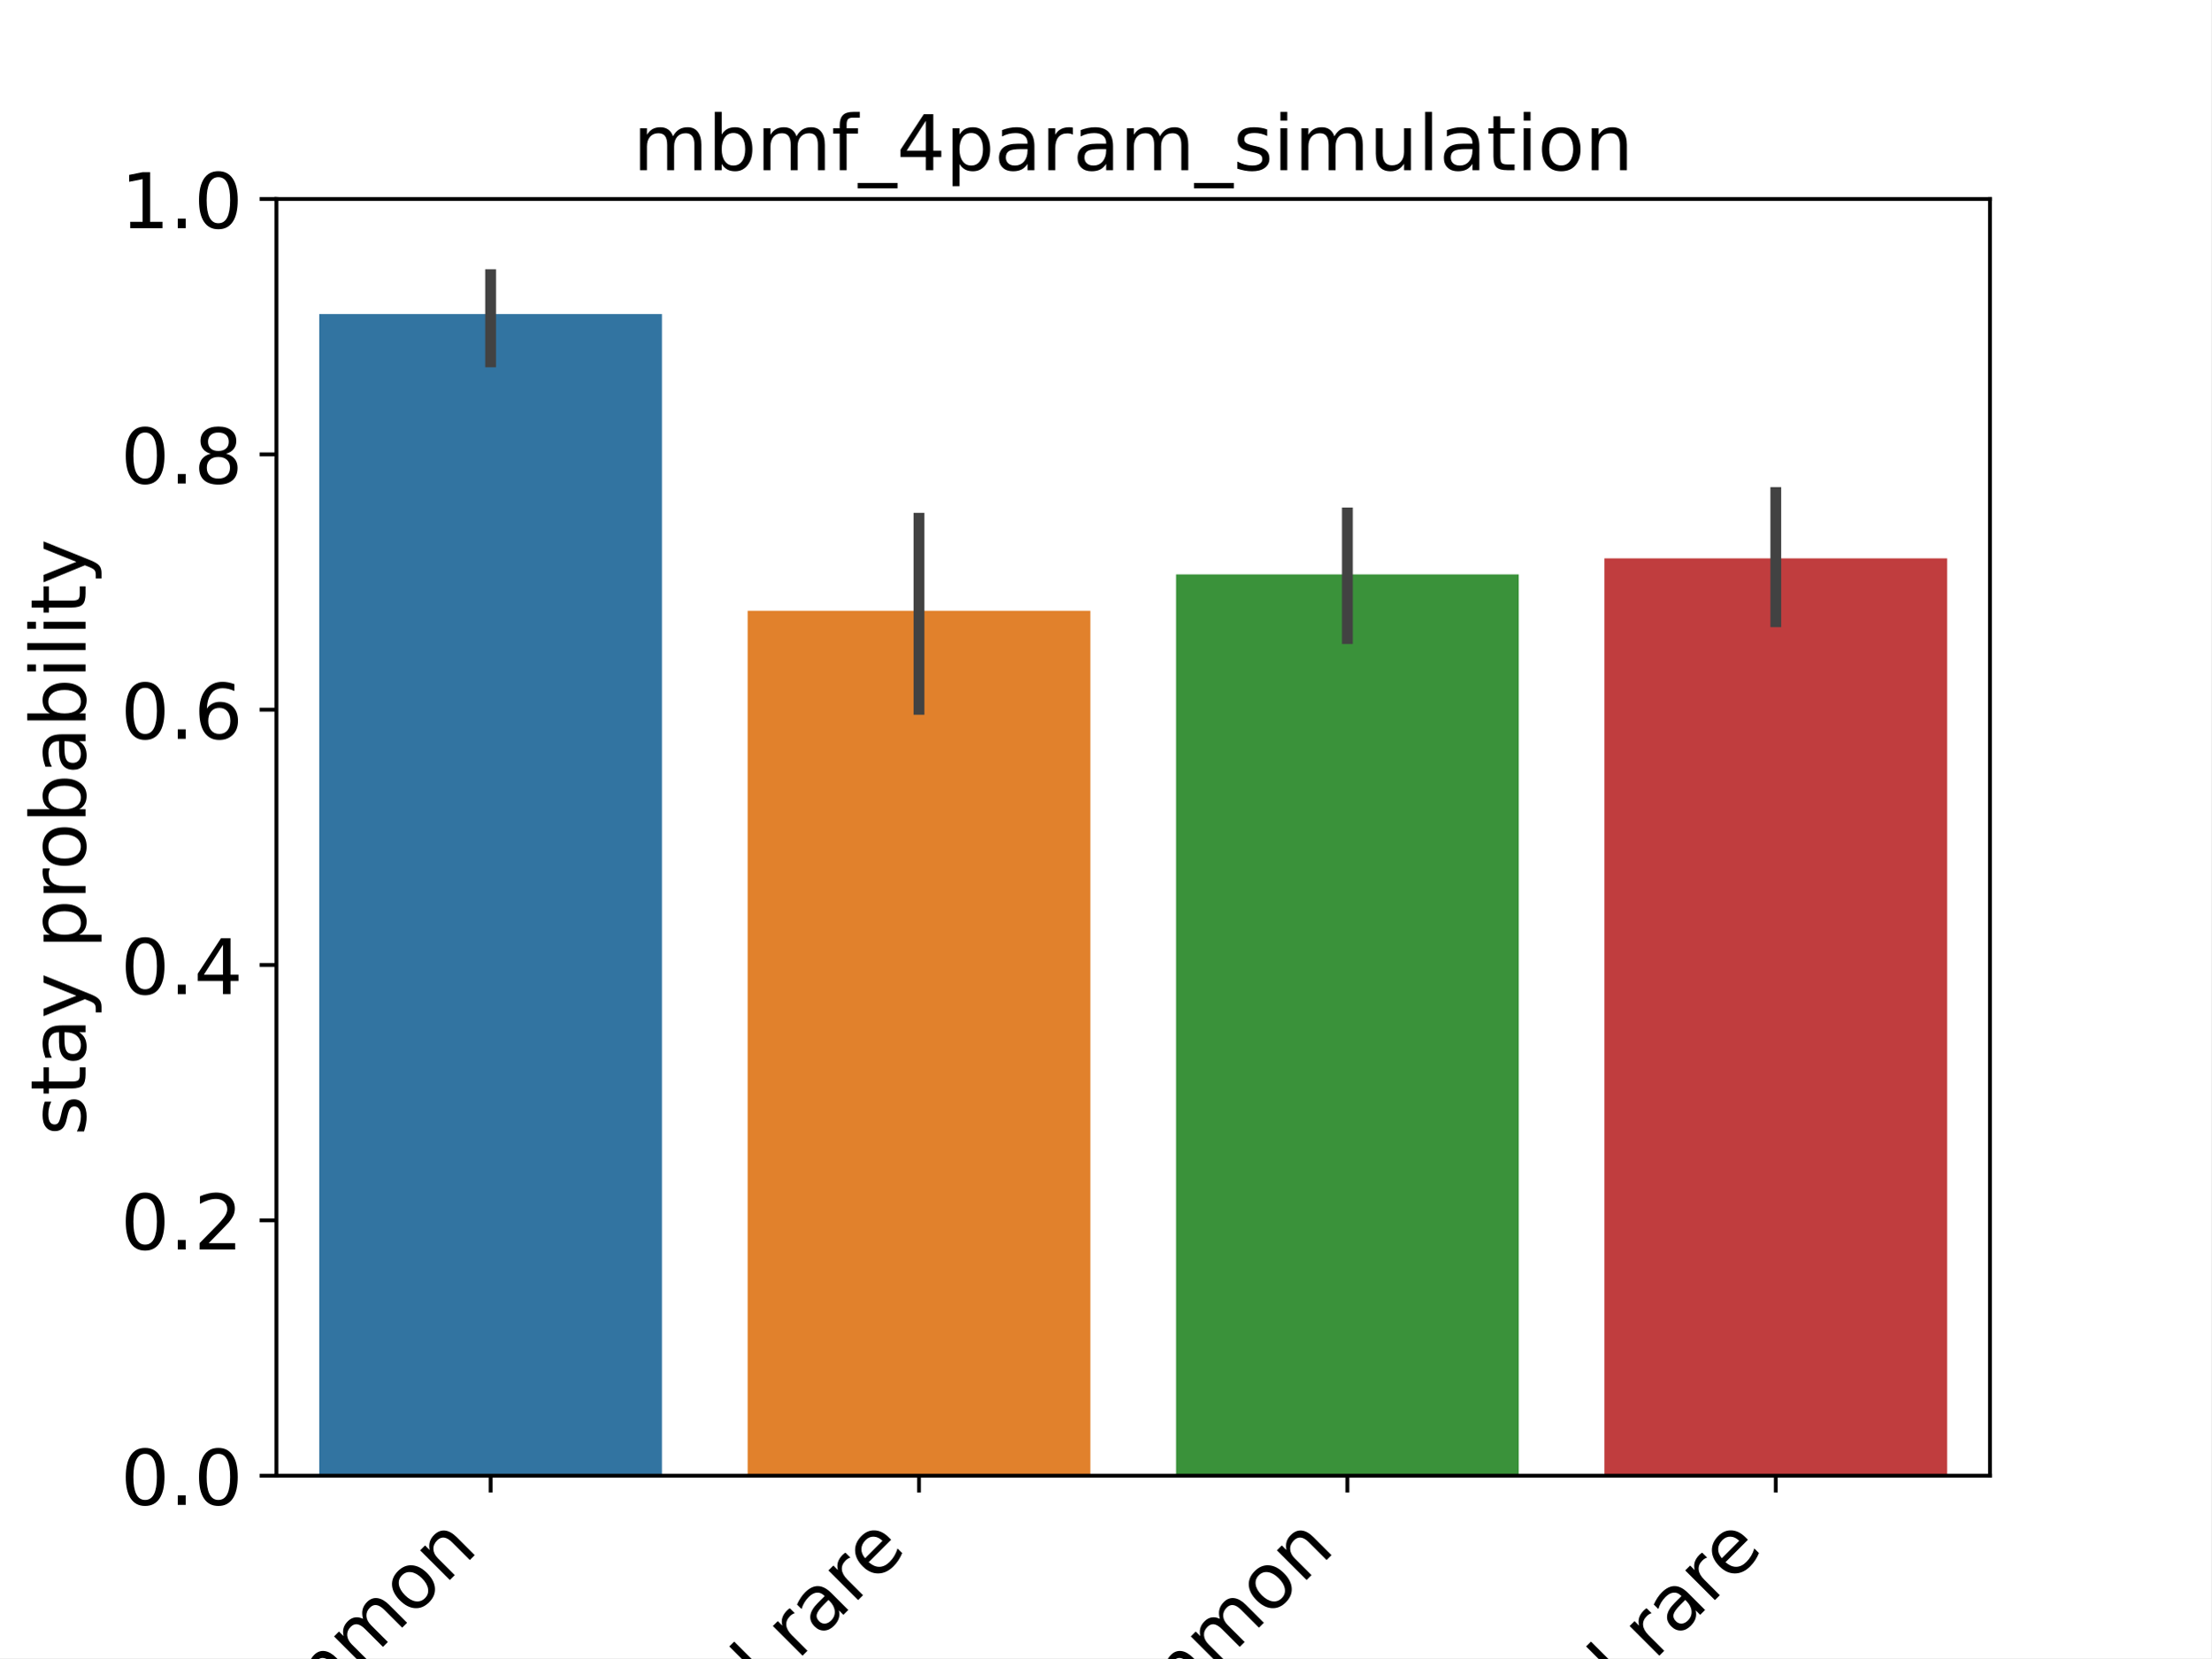
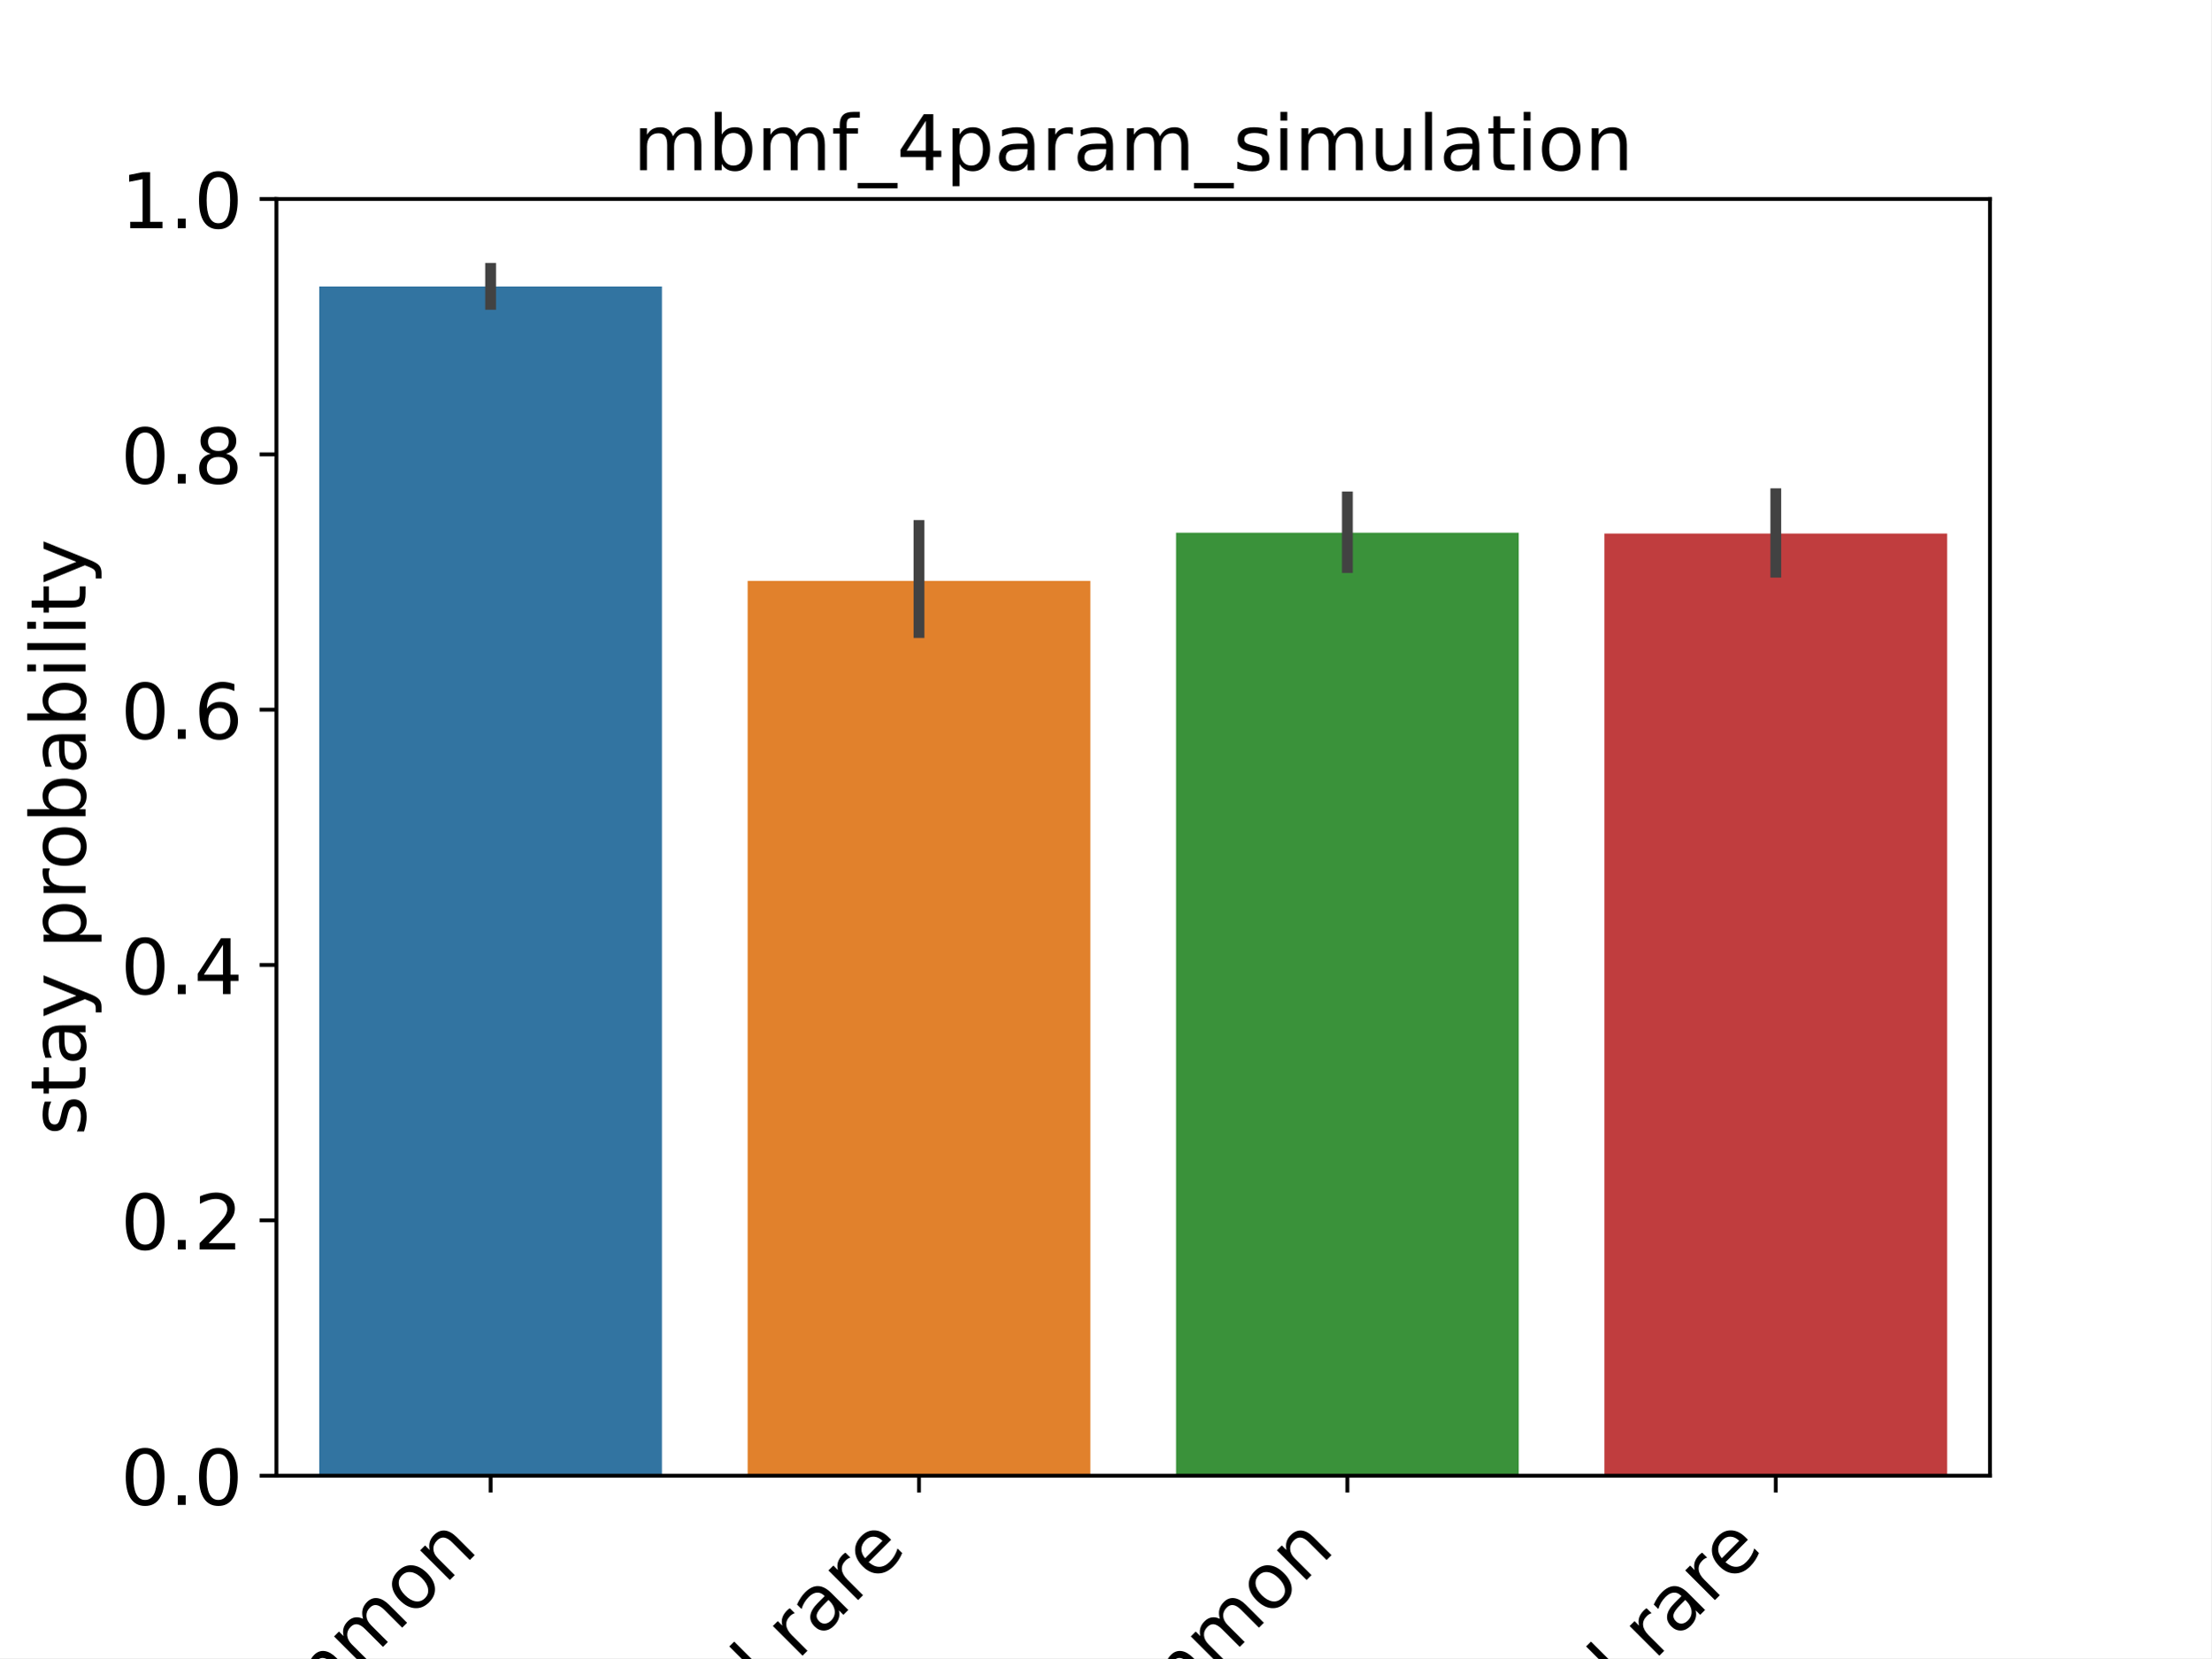
<svg xmlns="http://www.w3.org/2000/svg" xmlns:xlink="http://www.w3.org/1999/xlink" width="460.8pt" height="345.6pt" viewBox="0 0 460.8 345.6" version="1.1">
  <defs>
    <style type="text/css">*{stroke-linejoin: round; stroke-linecap: butt}</style>
  </defs>
  <g id="figure_1">
    <g id="patch_1">
      <path d="M 0 345.6  L 460.8 345.6  L 460.8 0  L 0 0  z " style="fill: #ffffff" />
    </g>
    <g id="axes_1">
      <g id="patch_2">
        <path d="M 57.6 307.584  L 414.72 307.584  L 414.72 41.472  L 57.6 41.472  z " style="fill: #ffffff" />
      </g>
      <g id="patch_3">
-         <path d="M 66.528 307.584  L 137.952 307.584  L 137.952 65.452  L 66.528 65.452  z " clip-path="url(#pe06380ac2a)" style="fill: #3274a1" />
+         <path d="M 66.528 307.584  L 137.952 307.584  L 137.952 59.708  L 66.528 59.708  z " clip-path="url(#pbfca18e2a9)" style="fill: #3274a1" />
      </g>
      <g id="patch_4">
-         <path d="M 155.808 307.584  L 227.232 307.584  L 227.232 127.298  L 155.808 127.298  z " clip-path="url(#pe06380ac2a)" style="fill: #e1812c" />
+         <path d="M 155.808 307.584  L 227.232 307.584  L 227.232 121.077  L 155.808 121.077  z " clip-path="url(#pbfca18e2a9)" style="fill: #e1812c" />
      </g>
      <g id="patch_5">
-         <path d="M 245.088 307.584  L 316.512 307.584  L 316.512 119.722  L 245.088 119.722  z " clip-path="url(#pe06380ac2a)" style="fill: #3a923a" />
+         <path d="M 245.088 307.584  L 316.512 307.584  L 316.512 111.032  L 245.088 111.032  z " clip-path="url(#pbfca18e2a9)" style="fill: #3a923a" />
      </g>
      <g id="patch_6">
-         <path d="M 334.368 307.584  L 405.792 307.584  L 405.792 116.382  L 334.368 116.382  z " clip-path="url(#pe06380ac2a)" style="fill: #c03d3e" />
+         <path d="M 334.368 307.584  L 405.792 307.584  L 405.792 111.211  L 334.368 111.211  z " clip-path="url(#pbfca18e2a9)" style="fill: #c03d3e" />
      </g>
      <g id="matplotlib.axis_1">
        <g id="xtick_1">
          <g id="line2d_1">
            <defs>
-               <path id="m39610bb604" d="M 0 0  L 0 3.5  " style="stroke: #000000; stroke-width: 0.8" />
+               <path id="mdd3be0d6f8" d="M 0 0  L 0 3.5  " style="stroke: #000000; stroke-width: 0.8" />
            </defs>
            <g>
-               <use xlink:href="#m39610bb604" x="102.24" y="307.584" style="stroke: #000000; stroke-width: 0.8" />
+               <use xlink:href="#mdd3be0d6f8" x="102.24" y="307.584" style="stroke: #000000; stroke-width: 0.8" />
            </g>
          </g>
          <g id="text_1">
            <g transform="translate(-6.307962 429.3757) rotate(-45) scale(0.16 -0.16)">
              <defs>
                <path id="DejaVuSans-72" d="M 2631 2963  Q 2534 3019 2420 3045  Q 2306 3072 2169 3072  Q 1681 3072 1420 2755  Q 1159 2438 1159 1844  L 1159 0  L 581 0  L 581 3500  L 1159 3500  L 1159 2956  Q 1341 3275 1631 3429  Q 1922 3584 2338 3584  Q 2397 3584 2469 3576  Q 2541 3569 2628 3553  L 2631 2963  z " transform="scale(0.015625)" />
                <path id="DejaVuSans-65" d="M 3597 1894  L 3597 1613  L 953 1613  Q 991 1019 1311 708  Q 1631 397 2203 397  Q 2534 397 2845 478  Q 3156 559 3463 722  L 3463 178  Q 3153 47 2828 -22  Q 2503 -91 2169 -91  Q 1331 -91 842 396  Q 353 884 353 1716  Q 353 2575 817 3079  Q 1281 3584 2069 3584  Q 2775 3584 3186 3129  Q 3597 2675 3597 1894  z M 3022 2063  Q 3016 2534 2758 2815  Q 2500 3097 2075 3097  Q 1594 3097 1305 2825  Q 1016 2553 972 2059  L 3022 2063  z " transform="scale(0.015625)" />
                <path id="DejaVuSans-77" d="M 269 3500  L 844 3500  L 1563 769  L 2278 3500  L 2956 3500  L 3675 769  L 4391 3500  L 4966 3500  L 4050 0  L 3372 0  L 2619 2869  L 1863 0  L 1184 0  L 269 3500  z " transform="scale(0.015625)" />
                <path id="DejaVuSans-61" d="M 2194 1759  Q 1497 1759 1228 1600  Q 959 1441 959 1056  Q 959 750 1161 570  Q 1363 391 1709 391  Q 2188 391 2477 730  Q 2766 1069 2766 1631  L 2766 1759  L 2194 1759  z M 3341 1997  L 3341 0  L 2766 0  L 2766 531  Q 2569 213 2275 61  Q 1981 -91 1556 -91  Q 1019 -91 701 211  Q 384 513 384 1019  Q 384 1609 779 1909  Q 1175 2209 1959 2209  L 2766 2209  L 2766 2266  Q 2766 2663 2505 2880  Q 2244 3097 1772 3097  Q 1472 3097 1187 3025  Q 903 2953 641 2809  L 641 3341  Q 956 3463 1253 3523  Q 1550 3584 1831 3584  Q 2591 3584 2966 3190  Q 3341 2797 3341 1997  z " transform="scale(0.015625)" />
                <path id="DejaVuSans-64" d="M 2906 2969  L 2906 4863  L 3481 4863  L 3481 0  L 2906 0  L 2906 525  Q 2725 213 2448 61  Q 2172 -91 1784 -91  Q 1150 -91 751 415  Q 353 922 353 1747  Q 353 2572 751 3078  Q 1150 3584 1784 3584  Q 2172 3584 2448 3432  Q 2725 3281 2906 2969  z M 947 1747  Q 947 1113 1208 752  Q 1469 391 1925 391  Q 2381 391 2643 752  Q 2906 1113 2906 1747  Q 2906 2381 2643 2742  Q 2381 3103 1925 3103  Q 1469 3103 1208 2742  Q 947 2381 947 1747  z " transform="scale(0.015625)" />
                <path id="DejaVuSans-20" transform="scale(0.015625)" />
                <path id="DejaVuSans-63" d="M 3122 3366  L 3122 2828  Q 2878 2963 2633 3030  Q 2388 3097 2138 3097  Q 1578 3097 1268 2742  Q 959 2388 959 1747  Q 959 1106 1268 751  Q 1578 397 2138 397  Q 2388 397 2633 464  Q 2878 531 3122 666  L 3122 134  Q 2881 22 2623 -34  Q 2366 -91 2075 -91  Q 1284 -91 818 406  Q 353 903 353 1747  Q 353 2603 823 3093  Q 1294 3584 2113 3584  Q 2378 3584 2631 3529  Q 2884 3475 3122 3366  z " transform="scale(0.015625)" />
                <path id="DejaVuSans-6f" d="M 1959 3097  Q 1497 3097 1228 2736  Q 959 2375 959 1747  Q 959 1119 1226 758  Q 1494 397 1959 397  Q 2419 397 2687 759  Q 2956 1122 2956 1747  Q 2956 2369 2687 2733  Q 2419 3097 1959 3097  z M 1959 3584  Q 2709 3584 3137 3096  Q 3566 2609 3566 1747  Q 3566 888 3137 398  Q 2709 -91 1959 -91  Q 1206 -91 779 398  Q 353 888 353 1747  Q 353 2609 779 3096  Q 1206 3584 1959 3584  z " transform="scale(0.015625)" />
                <path id="DejaVuSans-6d" d="M 3328 2828  Q 3544 3216 3844 3400  Q 4144 3584 4550 3584  Q 5097 3584 5394 3201  Q 5691 2819 5691 2113  L 5691 0  L 5113 0  L 5113 2094  Q 5113 2597 4934 2840  Q 4756 3084 4391 3084  Q 3944 3084 3684 2787  Q 3425 2491 3425 1978  L 3425 0  L 2847 0  L 2847 2094  Q 2847 2600 2669 2842  Q 2491 3084 2119 3084  Q 1678 3084 1418 2786  Q 1159 2488 1159 1978  L 1159 0  L 581 0  L 581 3500  L 1159 3500  L 1159 2956  Q 1356 3278 1631 3431  Q 1906 3584 2284 3584  Q 2666 3584 2933 3390  Q 3200 3197 3328 2828  z " transform="scale(0.015625)" />
                <path id="DejaVuSans-6e" d="M 3513 2113  L 3513 0  L 2938 0  L 2938 2094  Q 2938 2591 2744 2837  Q 2550 3084 2163 3084  Q 1697 3084 1428 2787  Q 1159 2491 1159 1978  L 1159 0  L 581 0  L 581 3500  L 1159 3500  L 1159 2956  Q 1366 3272 1645 3428  Q 1925 3584 2291 3584  Q 2894 3584 3203 3211  Q 3513 2838 3513 2113  z " transform="scale(0.015625)" />
              </defs>
              <use xlink:href="#DejaVuSans-72" />
              <use xlink:href="#DejaVuSans-65" x="38.863" />
              <use xlink:href="#DejaVuSans-77" x="100.387" />
              <use xlink:href="#DejaVuSans-61" x="182.174" />
              <use xlink:href="#DejaVuSans-72" x="243.453" />
              <use xlink:href="#DejaVuSans-64" x="282.816" />
              <use xlink:href="#DejaVuSans-65" x="346.293" />
              <use xlink:href="#DejaVuSans-64" x="407.816" />
              <use xlink:href="#DejaVuSans-20" x="471.293" />
              <use xlink:href="#DejaVuSans-63" x="503.08" />
              <use xlink:href="#DejaVuSans-6f" x="558.061" />
              <use xlink:href="#DejaVuSans-6d" x="619.242" />
              <use xlink:href="#DejaVuSans-6d" x="716.654" />
              <use xlink:href="#DejaVuSans-6f" x="814.066" />
              <use xlink:href="#DejaVuSans-6e" x="875.248" />
            </g>
          </g>
        </g>
        <g id="xtick_2">
          <g id="line2d_2">
            <g>
-               <use xlink:href="#m39610bb604" x="191.52" y="307.584" style="stroke: #000000; stroke-width: 0.8" />
+               <use xlink:href="#mdd3be0d6f8" x="191.52" y="307.584" style="stroke: #000000; stroke-width: 0.8" />
            </g>
          </g>
          <g id="text_2">
            <g transform="translate(109.3065 403.0413) rotate(-45) scale(0.16 -0.16)">
              <use xlink:href="#DejaVuSans-72" />
              <use xlink:href="#DejaVuSans-65" x="38.863" />
              <use xlink:href="#DejaVuSans-77" x="100.387" />
              <use xlink:href="#DejaVuSans-61" x="182.174" />
              <use xlink:href="#DejaVuSans-72" x="243.453" />
              <use xlink:href="#DejaVuSans-64" x="282.816" />
              <use xlink:href="#DejaVuSans-65" x="346.293" />
              <use xlink:href="#DejaVuSans-64" x="407.816" />
              <use xlink:href="#DejaVuSans-20" x="471.293" />
              <use xlink:href="#DejaVuSans-72" x="503.08" />
              <use xlink:href="#DejaVuSans-61" x="544.193" />
              <use xlink:href="#DejaVuSans-72" x="605.473" />
              <use xlink:href="#DejaVuSans-65" x="644.336" />
            </g>
          </g>
        </g>
        <g id="xtick_3">
          <g id="line2d_3">
            <g>
-               <use xlink:href="#m39610bb604" x="280.8" y="307.584" style="stroke: #000000; stroke-width: 0.8" />
+               <use xlink:href="#mdd3be0d6f8" x="280.8" y="307.584" style="stroke: #000000; stroke-width: 0.8" />
            </g>
          </g>
          <g id="text_3">
            <g transform="translate(157.9119 443.7158) rotate(-45) scale(0.16 -0.16)">
              <defs>
                <path id="DejaVuSans-75" d="M 544 1381  L 544 3500  L 1119 3500  L 1119 1403  Q 1119 906 1312 657  Q 1506 409 1894 409  Q 2359 409 2629 706  Q 2900 1003 2900 1516  L 2900 3500  L 3475 3500  L 3475 0  L 2900 0  L 2900 538  Q 2691 219 2414 64  Q 2138 -91 1772 -91  Q 1169 -91 856 284  Q 544 659 544 1381  z M 1991 3584  L 1991 3584  z " transform="scale(0.015625)" />
              </defs>
              <use xlink:href="#DejaVuSans-75" />
              <use xlink:href="#DejaVuSans-6e" x="63.379" />
              <use xlink:href="#DejaVuSans-72" x="126.758" />
              <use xlink:href="#DejaVuSans-65" x="165.621" />
              <use xlink:href="#DejaVuSans-77" x="227.145" />
              <use xlink:href="#DejaVuSans-61" x="308.932" />
              <use xlink:href="#DejaVuSans-72" x="370.211" />
              <use xlink:href="#DejaVuSans-64" x="409.574" />
              <use xlink:href="#DejaVuSans-65" x="473.051" />
              <use xlink:href="#DejaVuSans-64" x="534.574" />
              <use xlink:href="#DejaVuSans-20" x="598.051" />
              <use xlink:href="#DejaVuSans-63" x="629.838" />
              <use xlink:href="#DejaVuSans-6f" x="684.818" />
              <use xlink:href="#DejaVuSans-6d" x="746" />
              <use xlink:href="#DejaVuSans-6d" x="843.412" />
              <use xlink:href="#DejaVuSans-6f" x="940.824" />
              <use xlink:href="#DejaVuSans-6e" x="1002.006" />
            </g>
          </g>
        </g>
        <g id="xtick_4">
          <g id="line2d_4">
            <g>
-               <use xlink:href="#m39610bb604" x="370.08" y="307.584" style="stroke: #000000; stroke-width: 0.8" />
+               <use xlink:href="#mdd3be0d6f8" x="370.08" y="307.584" style="stroke: #000000; stroke-width: 0.8" />
            </g>
          </g>
          <g id="text_4">
            <g transform="translate(273.5263 417.3814) rotate(-45) scale(0.16 -0.16)">
              <use xlink:href="#DejaVuSans-75" />
              <use xlink:href="#DejaVuSans-6e" x="63.379" />
              <use xlink:href="#DejaVuSans-72" x="126.758" />
              <use xlink:href="#DejaVuSans-65" x="165.621" />
              <use xlink:href="#DejaVuSans-77" x="227.145" />
              <use xlink:href="#DejaVuSans-61" x="308.932" />
              <use xlink:href="#DejaVuSans-72" x="370.211" />
              <use xlink:href="#DejaVuSans-64" x="409.574" />
              <use xlink:href="#DejaVuSans-65" x="473.051" />
              <use xlink:href="#DejaVuSans-64" x="534.574" />
              <use xlink:href="#DejaVuSans-20" x="598.051" />
              <use xlink:href="#DejaVuSans-72" x="629.838" />
              <use xlink:href="#DejaVuSans-61" x="670.951" />
              <use xlink:href="#DejaVuSans-72" x="732.23" />
              <use xlink:href="#DejaVuSans-65" x="771.094" />
            </g>
          </g>
        </g>
      </g>
      <g id="matplotlib.axis_2">
        <g id="ytick_1">
          <g id="line2d_5">
            <defs>
-               <path id="ma75f639d47" d="M 0 0  L -3.5 0  " style="stroke: #000000; stroke-width: 0.8" />
+               <path id="m6d5a8741d6" d="M 0 0  L -3.5 0  " style="stroke: #000000; stroke-width: 0.8" />
            </defs>
            <g>
-               <use xlink:href="#ma75f639d47" x="57.6" y="307.584" style="stroke: #000000; stroke-width: 0.8" />
+               <use xlink:href="#m6d5a8741d6" x="57.6" y="307.584" style="stroke: #000000; stroke-width: 0.8" />
            </g>
          </g>
          <g id="text_5">
            <g transform="translate(25.155 313.6628) scale(0.16 -0.16)">
              <defs>
                <path id="DejaVuSans-30" d="M 2034 4250  Q 1547 4250 1301 3770  Q 1056 3291 1056 2328  Q 1056 1369 1301 889  Q 1547 409 2034 409  Q 2525 409 2770 889  Q 3016 1369 3016 2328  Q 3016 3291 2770 3770  Q 2525 4250 2034 4250  z M 2034 4750  Q 2819 4750 3233 4129  Q 3647 3509 3647 2328  Q 3647 1150 3233 529  Q 2819 -91 2034 -91  Q 1250 -91 836 529  Q 422 1150 422 2328  Q 422 3509 836 4129  Q 1250 4750 2034 4750  z " transform="scale(0.015625)" />
                <path id="DejaVuSans-2e" d="M 684 794  L 1344 794  L 1344 0  L 684 0  L 684 794  z " transform="scale(0.015625)" />
              </defs>
              <use xlink:href="#DejaVuSans-30" />
              <use xlink:href="#DejaVuSans-2e" x="63.623" />
              <use xlink:href="#DejaVuSans-30" x="95.41" />
            </g>
          </g>
        </g>
        <g id="ytick_2">
          <g id="line2d_6">
            <g>
-               <use xlink:href="#ma75f639d47" x="57.6" y="254.362" style="stroke: #000000; stroke-width: 0.8" />
+               <use xlink:href="#m6d5a8741d6" x="57.6" y="254.362" style="stroke: #000000; stroke-width: 0.8" />
            </g>
          </g>
          <g id="text_6">
            <g transform="translate(25.155 260.4403) scale(0.16 -0.16)">
              <defs>
                <path id="DejaVuSans-32" d="M 1228 531  L 3431 531  L 3431 0  L 469 0  L 469 531  Q 828 903 1448 1529  Q 2069 2156 2228 2338  Q 2531 2678 2651 2914  Q 2772 3150 2772 3378  Q 2772 3750 2511 3984  Q 2250 4219 1831 4219  Q 1534 4219 1204 4116  Q 875 4013 500 3803  L 500 4441  Q 881 4594 1212 4672  Q 1544 4750 1819 4750  Q 2544 4750 2975 4387  Q 3406 4025 3406 3419  Q 3406 3131 3298 2873  Q 3191 2616 2906 2266  Q 2828 2175 2409 1742  Q 1991 1309 1228 531  z " transform="scale(0.015625)" />
              </defs>
              <use xlink:href="#DejaVuSans-30" />
              <use xlink:href="#DejaVuSans-2e" x="63.623" />
              <use xlink:href="#DejaVuSans-32" x="95.41" />
            </g>
          </g>
        </g>
        <g id="ytick_3">
          <g id="line2d_7">
            <g>
-               <use xlink:href="#ma75f639d47" x="57.6" y="201.139" style="stroke: #000000; stroke-width: 0.8" />
+               <use xlink:href="#m6d5a8741d6" x="57.6" y="201.139" style="stroke: #000000; stroke-width: 0.8" />
            </g>
          </g>
          <g id="text_7">
            <g transform="translate(25.155 207.2179) scale(0.16 -0.16)">
              <defs>
                <path id="DejaVuSans-34" d="M 2419 4116  L 825 1625  L 2419 1625  L 2419 4116  z M 2253 4666  L 3047 4666  L 3047 1625  L 3713 1625  L 3713 1100  L 3047 1100  L 3047 0  L 2419 0  L 2419 1100  L 313 1100  L 313 1709  L 2253 4666  z " transform="scale(0.015625)" />
              </defs>
              <use xlink:href="#DejaVuSans-30" />
              <use xlink:href="#DejaVuSans-2e" x="63.623" />
              <use xlink:href="#DejaVuSans-34" x="95.41" />
            </g>
          </g>
        </g>
        <g id="ytick_4">
          <g id="line2d_8">
            <g>
-               <use xlink:href="#ma75f639d47" x="57.6" y="147.917" style="stroke: #000000; stroke-width: 0.8" />
+               <use xlink:href="#m6d5a8741d6" x="57.6" y="147.917" style="stroke: #000000; stroke-width: 0.8" />
            </g>
          </g>
          <g id="text_8">
            <g transform="translate(25.155 153.9955) scale(0.16 -0.16)">
              <defs>
                <path id="DejaVuSans-36" d="M 2113 2584  Q 1688 2584 1439 2293  Q 1191 2003 1191 1497  Q 1191 994 1439 701  Q 1688 409 2113 409  Q 2538 409 2786 701  Q 3034 994 3034 1497  Q 3034 2003 2786 2293  Q 2538 2584 2113 2584  z M 3366 4563  L 3366 3988  Q 3128 4100 2886 4159  Q 2644 4219 2406 4219  Q 1781 4219 1451 3797  Q 1122 3375 1075 2522  Q 1259 2794 1537 2939  Q 1816 3084 2150 3084  Q 2853 3084 3261 2657  Q 3669 2231 3669 1497  Q 3669 778 3244 343  Q 2819 -91 2113 -91  Q 1303 -91 875 529  Q 447 1150 447 2328  Q 447 3434 972 4092  Q 1497 4750 2381 4750  Q 2619 4750 2861 4703  Q 3103 4656 3366 4563  z " transform="scale(0.015625)" />
              </defs>
              <use xlink:href="#DejaVuSans-30" />
              <use xlink:href="#DejaVuSans-2e" x="63.623" />
              <use xlink:href="#DejaVuSans-36" x="95.41" />
            </g>
          </g>
        </g>
        <g id="ytick_5">
          <g id="line2d_9">
            <g>
-               <use xlink:href="#ma75f639d47" x="57.6" y="94.694" style="stroke: #000000; stroke-width: 0.8" />
+               <use xlink:href="#m6d5a8741d6" x="57.6" y="94.694" style="stroke: #000000; stroke-width: 0.8" />
            </g>
          </g>
          <g id="text_9">
            <g transform="translate(25.155 100.7731) scale(0.16 -0.16)">
              <defs>
                <path id="DejaVuSans-38" d="M 2034 2216  Q 1584 2216 1326 1975  Q 1069 1734 1069 1313  Q 1069 891 1326 650  Q 1584 409 2034 409  Q 2484 409 2743 651  Q 3003 894 3003 1313  Q 3003 1734 2745 1975  Q 2488 2216 2034 2216  z M 1403 2484  Q 997 2584 770 2862  Q 544 3141 544 3541  Q 544 4100 942 4425  Q 1341 4750 2034 4750  Q 2731 4750 3128 4425  Q 3525 4100 3525 3541  Q 3525 3141 3298 2862  Q 3072 2584 2669 2484  Q 3125 2378 3379 2068  Q 3634 1759 3634 1313  Q 3634 634 3220 271  Q 2806 -91 2034 -91  Q 1263 -91 848 271  Q 434 634 434 1313  Q 434 1759 690 2068  Q 947 2378 1403 2484  z M 1172 3481  Q 1172 3119 1398 2916  Q 1625 2713 2034 2713  Q 2441 2713 2670 2916  Q 2900 3119 2900 3481  Q 2900 3844 2670 4047  Q 2441 4250 2034 4250  Q 1625 4250 1398 4047  Q 1172 3844 1172 3481  z " transform="scale(0.015625)" />
              </defs>
              <use xlink:href="#DejaVuSans-30" />
              <use xlink:href="#DejaVuSans-2e" x="63.623" />
              <use xlink:href="#DejaVuSans-38" x="95.41" />
            </g>
          </g>
        </g>
        <g id="ytick_6">
          <g id="line2d_10">
            <g>
-               <use xlink:href="#ma75f639d47" x="57.6" y="41.472" style="stroke: #000000; stroke-width: 0.8" />
+               <use xlink:href="#m6d5a8741d6" x="57.6" y="41.472" style="stroke: #000000; stroke-width: 0.8" />
            </g>
          </g>
          <g id="text_10">
            <g transform="translate(25.155 47.55075) scale(0.16 -0.16)">
              <defs>
                <path id="DejaVuSans-31" d="M 794 531  L 1825 531  L 1825 4091  L 703 3866  L 703 4441  L 1819 4666  L 2450 4666  L 2450 531  L 3481 531  L 3481 0  L 794 0  L 794 531  z " transform="scale(0.015625)" />
              </defs>
              <use xlink:href="#DejaVuSans-31" />
              <use xlink:href="#DejaVuSans-2e" x="63.623" />
              <use xlink:href="#DejaVuSans-30" x="95.41" />
            </g>
          </g>
        </g>
        <g id="text_11">
          <g transform="translate(17.8275 236.693) rotate(-90) scale(0.16 -0.16)">
            <defs>
              <path id="DejaVuSans-73" d="M 2834 3397  L 2834 2853  Q 2591 2978 2328 3040  Q 2066 3103 1784 3103  Q 1356 3103 1142 2972  Q 928 2841 928 2578  Q 928 2378 1081 2264  Q 1234 2150 1697 2047  L 1894 2003  Q 2506 1872 2764 1633  Q 3022 1394 3022 966  Q 3022 478 2636 193  Q 2250 -91 1575 -91  Q 1294 -91 989 -36  Q 684 19 347 128  L 347 722  Q 666 556 975 473  Q 1284 391 1588 391  Q 1994 391 2212 530  Q 2431 669 2431 922  Q 2431 1156 2273 1281  Q 2116 1406 1581 1522  L 1381 1569  Q 847 1681 609 1914  Q 372 2147 372 2553  Q 372 3047 722 3315  Q 1072 3584 1716 3584  Q 2034 3584 2315 3537  Q 2597 3491 2834 3397  z " transform="scale(0.015625)" />
              <path id="DejaVuSans-74" d="M 1172 4494  L 1172 3500  L 2356 3500  L 2356 3053  L 1172 3053  L 1172 1153  Q 1172 725 1289 603  Q 1406 481 1766 481  L 2356 481  L 2356 0  L 1766 0  Q 1100 0 847 248  Q 594 497 594 1153  L 594 3053  L 172 3053  L 172 3500  L 594 3500  L 594 4494  L 1172 4494  z " transform="scale(0.015625)" />
              <path id="DejaVuSans-79" d="M 2059 -325  Q 1816 -950 1584 -1140  Q 1353 -1331 966 -1331  L 506 -1331  L 506 -850  L 844 -850  Q 1081 -850 1212 -737  Q 1344 -625 1503 -206  L 1606 56  L 191 3500  L 800 3500  L 1894 763  L 2988 3500  L 3597 3500  L 2059 -325  z " transform="scale(0.015625)" />
              <path id="DejaVuSans-70" d="M 1159 525  L 1159 -1331  L 581 -1331  L 581 3500  L 1159 3500  L 1159 2969  Q 1341 3281 1617 3432  Q 1894 3584 2278 3584  Q 2916 3584 3314 3078  Q 3713 2572 3713 1747  Q 3713 922 3314 415  Q 2916 -91 2278 -91  Q 1894 -91 1617 61  Q 1341 213 1159 525  z M 3116 1747  Q 3116 2381 2855 2742  Q 2594 3103 2138 3103  Q 1681 3103 1420 2742  Q 1159 2381 1159 1747  Q 1159 1113 1420 752  Q 1681 391 2138 391  Q 2594 391 2855 752  Q 3116 1113 3116 1747  z " transform="scale(0.015625)" />
              <path id="DejaVuSans-62" d="M 3116 1747  Q 3116 2381 2855 2742  Q 2594 3103 2138 3103  Q 1681 3103 1420 2742  Q 1159 2381 1159 1747  Q 1159 1113 1420 752  Q 1681 391 2138 391  Q 2594 391 2855 752  Q 3116 1113 3116 1747  z M 1159 2969  Q 1341 3281 1617 3432  Q 1894 3584 2278 3584  Q 2916 3584 3314 3078  Q 3713 2572 3713 1747  Q 3713 922 3314 415  Q 2916 -91 2278 -91  Q 1894 -91 1617 61  Q 1341 213 1159 525  L 1159 0  L 581 0  L 581 4863  L 1159 4863  L 1159 2969  z " transform="scale(0.015625)" />
              <path id="DejaVuSans-69" d="M 603 3500  L 1178 3500  L 1178 0  L 603 0  L 603 3500  z M 603 4863  L 1178 4863  L 1178 4134  L 603 4134  L 603 4863  z " transform="scale(0.015625)" />
              <path id="DejaVuSans-6c" d="M 603 4863  L 1178 4863  L 1178 0  L 603 0  L 603 4863  z " transform="scale(0.015625)" />
            </defs>
            <use xlink:href="#DejaVuSans-73" />
            <use xlink:href="#DejaVuSans-74" x="52.1" />
            <use xlink:href="#DejaVuSans-61" x="91.309" />
            <use xlink:href="#DejaVuSans-79" x="152.588" />
            <use xlink:href="#DejaVuSans-20" x="211.768" />
            <use xlink:href="#DejaVuSans-70" x="243.555" />
            <use xlink:href="#DejaVuSans-72" x="307.031" />
            <use xlink:href="#DejaVuSans-6f" x="345.895" />
            <use xlink:href="#DejaVuSans-62" x="407.076" />
            <use xlink:href="#DejaVuSans-61" x="470.553" />
            <use xlink:href="#DejaVuSans-62" x="531.832" />
            <use xlink:href="#DejaVuSans-69" x="595.309" />
            <use xlink:href="#DejaVuSans-6c" x="623.092" />
            <use xlink:href="#DejaVuSans-69" x="650.875" />
            <use xlink:href="#DejaVuSans-74" x="678.658" />
            <use xlink:href="#DejaVuSans-79" x="717.867" />
          </g>
        </g>
      </g>
      <g id="line2d_11">
-         <path d="M 102.24 75.433  L 102.24 57.247  " clip-path="url(#pe06380ac2a)" style="fill: none; stroke: #424242; stroke-width: 2.25; stroke-linecap: square" />
+         <path d="M 102.24 63.43  L 102.24 55.927  " clip-path="url(#pbfca18e2a9)" style="fill: none; stroke: #424242; stroke-width: 2.25; stroke-linecap: square" />
      </g>
      <g id="line2d_12">
-         <path d="M 191.52 147.852  L 191.52 108.015  " clip-path="url(#pe06380ac2a)" style="fill: none; stroke: #424242; stroke-width: 2.25; stroke-linecap: square" />
+         <path d="M 191.52 131.84  L 191.52 109.528  " clip-path="url(#pbfca18e2a9)" style="fill: none; stroke: #424242; stroke-width: 2.25; stroke-linecap: square" />
      </g>
      <g id="line2d_13">
-         <path d="M 280.8 133.11  L 280.8 106.915  " clip-path="url(#pe06380ac2a)" style="fill: none; stroke: #424242; stroke-width: 2.25; stroke-linecap: square" />
+         <path d="M 280.8 118.289  L 280.8 103.57  " clip-path="url(#pbfca18e2a9)" style="fill: none; stroke: #424242; stroke-width: 2.25; stroke-linecap: square" />
      </g>
      <g id="line2d_14">
-         <path d="M 370.08 129.589  L 370.08 102.651  " clip-path="url(#pe06380ac2a)" style="fill: none; stroke: #424242; stroke-width: 2.25; stroke-linecap: square" />
+         <path d="M 370.08 119.255  L 370.08 102.904  " clip-path="url(#pbfca18e2a9)" style="fill: none; stroke: #424242; stroke-width: 2.25; stroke-linecap: square" />
      </g>
      <g id="patch_7">
        <path d="M 57.6 307.584  L 57.6 41.472  " style="fill: none; stroke: #000000; stroke-width: 0.8; stroke-linejoin: miter; stroke-linecap: square" />
      </g>
      <g id="patch_8">
        <path d="M 414.72 307.584  L 414.72 41.472  " style="fill: none; stroke: #000000; stroke-width: 0.8; stroke-linejoin: miter; stroke-linecap: square" />
      </g>
      <g id="patch_9">
        <path d="M 57.6 307.584  L 414.72 307.584  " style="fill: none; stroke: #000000; stroke-width: 0.8; stroke-linejoin: miter; stroke-linecap: square" />
      </g>
      <g id="patch_10">
        <path d="M 57.6 41.472  L 414.72 41.472  " style="fill: none; stroke: #000000; stroke-width: 0.8; stroke-linejoin: miter; stroke-linecap: square" />
      </g>
      <g id="text_12">
        <g transform="translate(131.9238 35.472) scale(0.16 -0.16)">
          <defs>
            <path id="DejaVuSans-66" d="M 2375 4863  L 2375 4384  L 1825 4384  Q 1516 4384 1395 4259  Q 1275 4134 1275 3809  L 1275 3500  L 2222 3500  L 2222 3053  L 1275 3053  L 1275 0  L 697 0  L 697 3053  L 147 3053  L 147 3500  L 697 3500  L 697 3744  Q 697 4328 969 4595  Q 1241 4863 1831 4863  L 2375 4863  z " transform="scale(0.015625)" />
            <path id="DejaVuSans-5f" d="M 3263 -1063  L 3263 -1509  L -63 -1509  L -63 -1063  L 3263 -1063  z " transform="scale(0.015625)" />
          </defs>
          <use xlink:href="#DejaVuSans-6d" />
          <use xlink:href="#DejaVuSans-62" x="97.412" />
          <use xlink:href="#DejaVuSans-6d" x="160.889" />
          <use xlink:href="#DejaVuSans-66" x="258.301" />
          <use xlink:href="#DejaVuSans-5f" x="293.506" />
          <use xlink:href="#DejaVuSans-34" x="343.506" />
          <use xlink:href="#DejaVuSans-70" x="407.129" />
          <use xlink:href="#DejaVuSans-61" x="470.605" />
          <use xlink:href="#DejaVuSans-72" x="531.885" />
          <use xlink:href="#DejaVuSans-61" x="572.998" />
          <use xlink:href="#DejaVuSans-6d" x="634.277" />
          <use xlink:href="#DejaVuSans-5f" x="731.689" />
          <use xlink:href="#DejaVuSans-73" x="781.689" />
          <use xlink:href="#DejaVuSans-69" x="833.789" />
          <use xlink:href="#DejaVuSans-6d" x="861.572" />
          <use xlink:href="#DejaVuSans-75" x="958.984" />
          <use xlink:href="#DejaVuSans-6c" x="1022.363" />
          <use xlink:href="#DejaVuSans-61" x="1050.146" />
          <use xlink:href="#DejaVuSans-74" x="1111.426" />
          <use xlink:href="#DejaVuSans-69" x="1150.635" />
          <use xlink:href="#DejaVuSans-6f" x="1178.418" />
          <use xlink:href="#DejaVuSans-6e" x="1239.6" />
        </g>
      </g>
    </g>
  </g>
  <defs>
-     <clipPath id="pe06380ac2a">
+     <clipPath id="pbfca18e2a9">
      <rect x="57.6" y="41.472" width="357.12" height="266.112" />
    </clipPath>
  </defs>
</svg>
